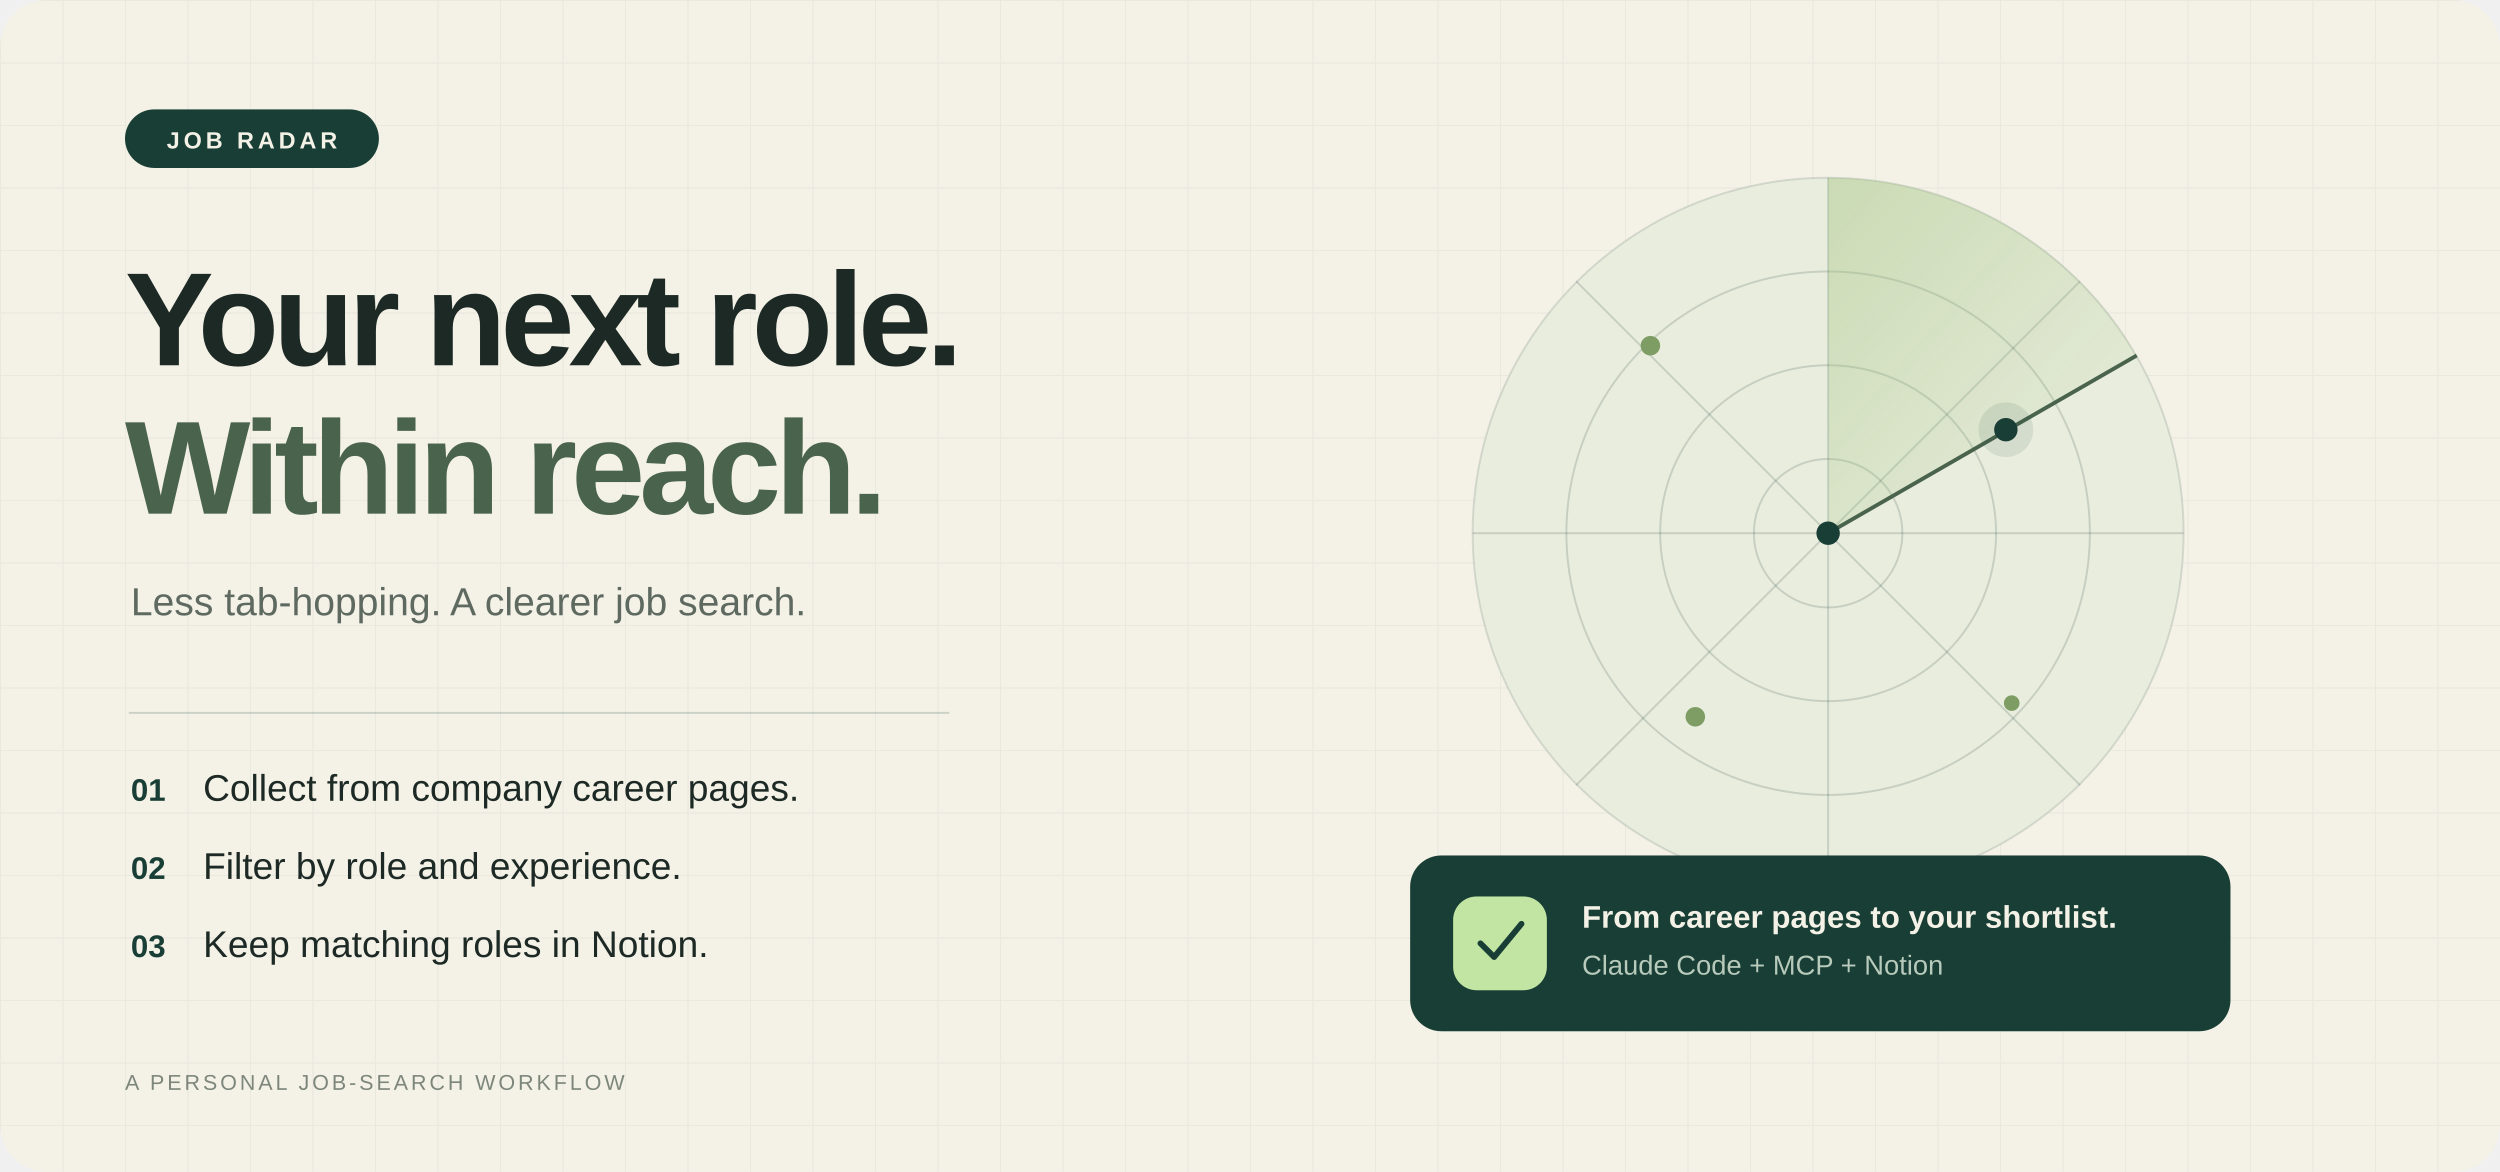
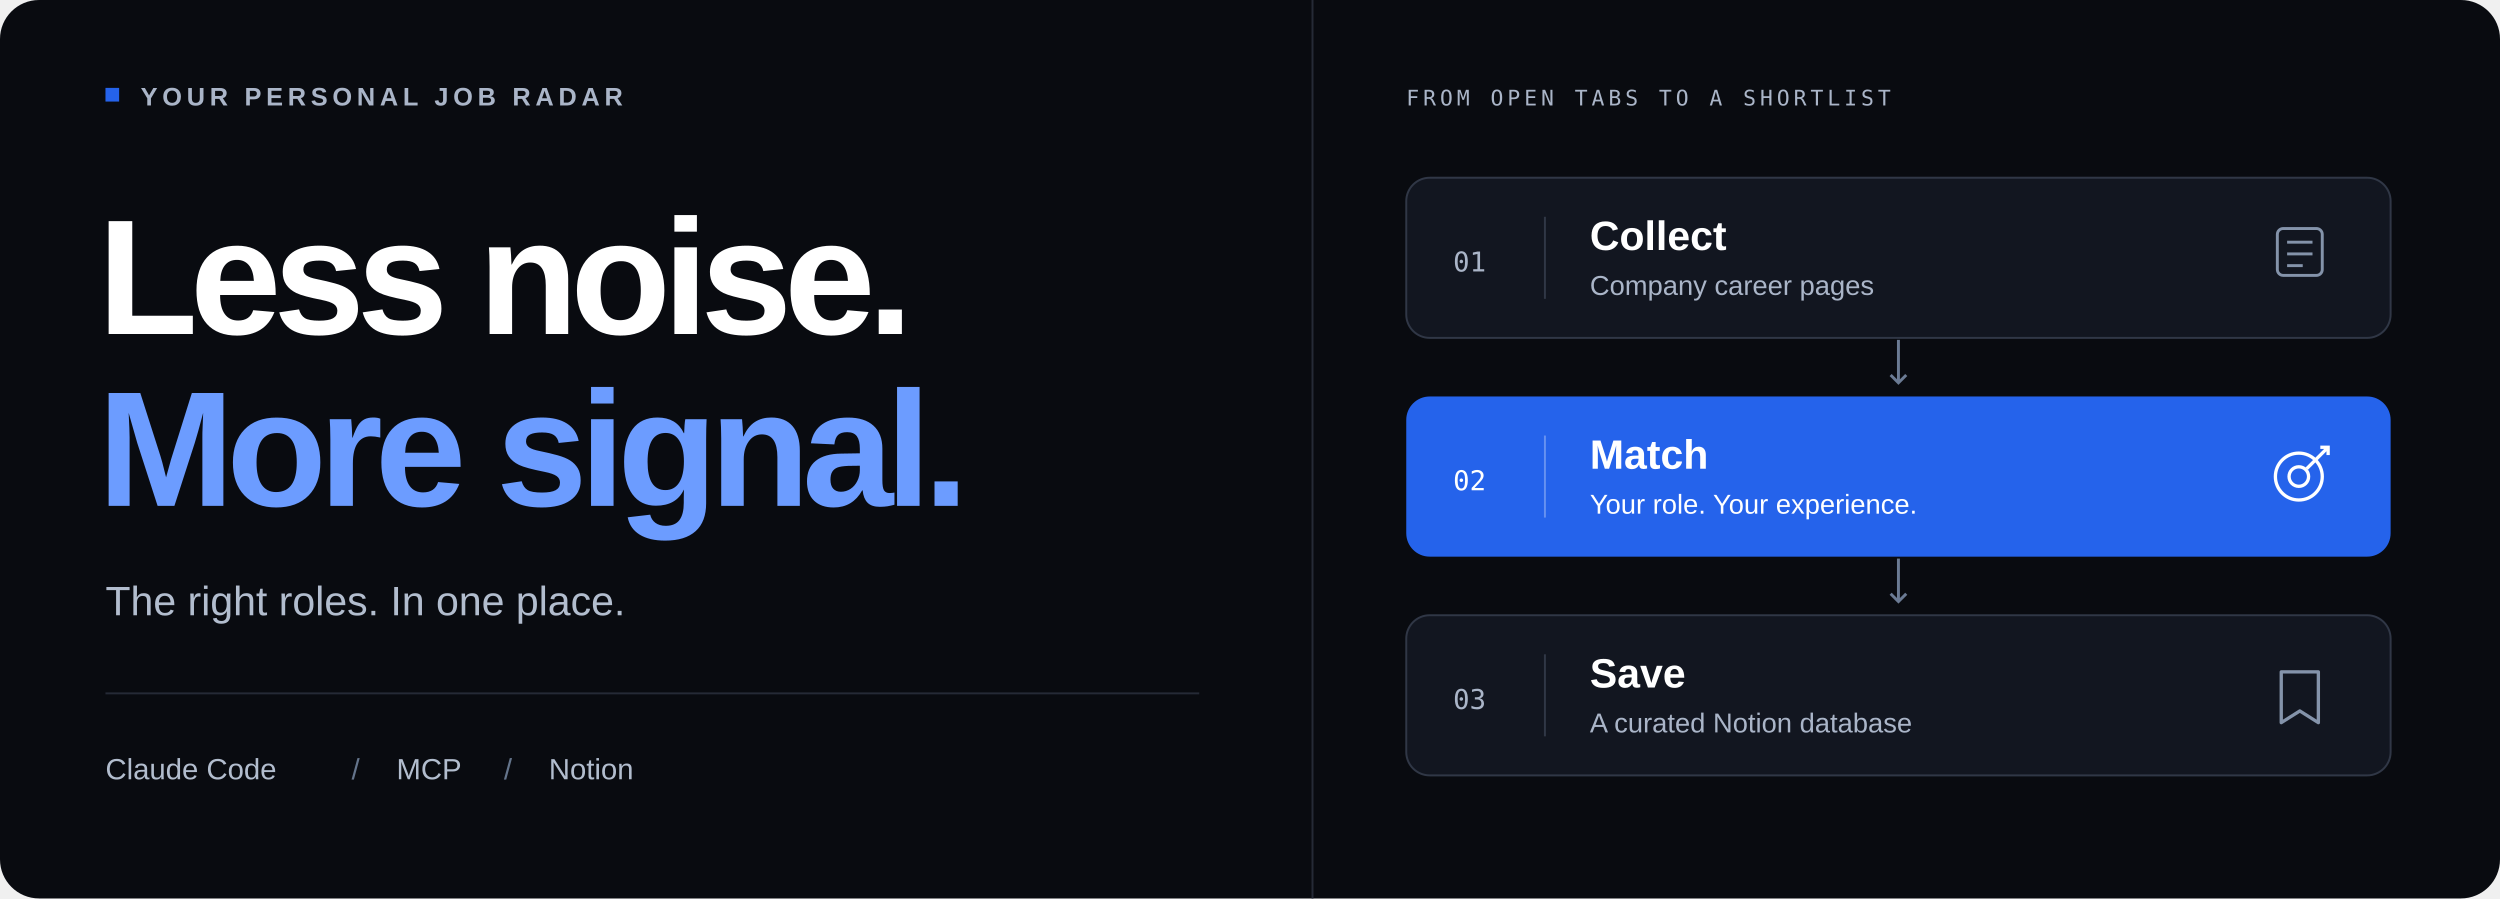
- <svg xmlns="http://www.w3.org/2000/svg" width="1280" height="600" viewBox="0 0 1280 600" role="img" aria-labelledby="title desc">
+ <svg xmlns="http://www.w3.org/2000/svg" width="1280" height="460" viewBox="0 0 1280 460" role="img" aria-labelledby="title desc">
  <defs>
-     <pattern id="grid" width="32" height="32" patternUnits="userSpaceOnUse">
-       <path d="M32 0H0v32" fill="none" stroke="#183e35" stroke-opacity=".05" />
-     </pattern>
-     <linearGradient id="sweep" x1="0" y1="0" x2="1" y2="1">
-       <stop stop-color="#9cbf75" stop-opacity=".4" />
-       <stop offset="1" stop-color="#9cbf75" stop-opacity="0" />
-     </linearGradient>
+     <style>
+       .sans{font-family:Arial,Helvetica,sans-serif}
+       .mono{font-family:Menlo,Consolas,monospace}
+     </style>
  </defs>
-   <rect width="1280" height="600" rx="24" fill="#f4f1e7" />
-   <rect width="1280" height="600" rx="24" fill="url(#grid)" />
-   <g font-family="Arial, Helvetica, sans-serif">
-     <rect x="64" y="56" width="130" height="30" rx="15" fill="#183e35" />
-     <text x="129" y="76" font-size="12" font-weight="700" letter-spacing="2" text-anchor="middle" fill="#f4f1e7">JOB RADAR</text>
-     <text x="64" y="187" font-size="68" font-weight="700" letter-spacing="-3" fill="#1c2924">Your next role.</text>
-     <text x="64" y="263" font-size="68" font-weight="700" letter-spacing="-3" fill="#49634c">Within reach.</text>
-     <text x="67" y="315" font-size="20" fill="#5e6960">Less tab-hopping. A clearer job search.</text>
-     <path d="M66 365h420" stroke="#183e35" stroke-opacity=".18" />
-     <text x="67" y="410" font-size="16" font-weight="700" fill="#183e35">01</text>
-     <text x="104" y="410" font-size="19" fill="#1c2924">Collect from company career pages.</text>
-     <text x="67" y="450" font-size="16" font-weight="700" fill="#183e35">02</text>
-     <text x="104" y="450" font-size="19" fill="#1c2924">Filter by role and experience.</text>
-     <text x="67" y="490" font-size="16" font-weight="700" fill="#183e35">03</text>
-     <text x="104" y="490" font-size="19" fill="#1c2924">Keep matching roles in Notion.</text>
-     <g transform="translate(936 273)">
-       <circle r="182" fill="#e9edde" stroke="#183e35" stroke-opacity=".14" />
-       <g fill="none" stroke="#183e35" stroke-opacity=".17">
-         <circle r="134" />
-         <circle r="86" />
-         <circle r="38" />
-         <path d="M-182 0h364M0-182v364M-129-129l258 258M-129 129l258-258" />
-       </g>
-       <path d="M0 0V-182a182 182 0 0 1 158 91Z" fill="url(#sweep)" />
-       <path d="m0 0 158-91" stroke="#49634c" stroke-width="2" />
-       <circle r="6" fill="#183e35" />
-       <circle cx="91" cy="-53" r="14" fill="#183e35" fill-opacity=".1" />
-       <circle cx="91" cy="-53" r="6" fill="#183e35" />
-       <circle cx="-91" cy="-96" r="5" fill="#7e9d65" />
-       <circle cx="-68" cy="94" r="5" fill="#7e9d65" />
-       <circle cx="94" cy="87" r="4" fill="#7e9d65" />
+   <rect width="1280" height="460" rx="20" fill="#090b10" />
+   <path d="M672 0v460" stroke="#252a36" />
+   <g class="sans">
+     <rect x="54" y="45" width="7" height="7" fill="#2563eb" />
+     <text x="72" y="54" font-size="13" font-weight="700" letter-spacing="2.4" fill="#aab5c8">YOUR PERSONAL JOB RADAR</text>
+     <text x="50" y="171" font-size="84" font-weight="700" letter-spacing="-4" fill="#fff">Less noise.</text>
+     <text x="50" y="259" font-size="84" font-weight="700" letter-spacing="-4" fill="#6c9cff">More signal.</text>
+     <text x="54" y="315" font-size="21" fill="#b2bdce">The right roles. In one place.</text>
+     <path d="M54 355h560" stroke="#252a36" />
+     <text x="54" y="399" font-size="15" fill="#b2bdce">Claude Code</text>
+     <text x="180" y="399" font-size="15" fill="#64748b">/</text>
+     <text x="203" y="399" font-size="15" fill="#b2bdce">MCP</text>
+     <text x="258" y="399" font-size="15" fill="#64748b">/</text>
+     <text x="281" y="399" font-size="15" fill="#b2bdce">Notion</text>
+   </g>
+   <g class="mono" font-size="11" letter-spacing="2" fill="#aab5c8">
+     <text x="720" y="54">FROM OPEN TABS TO A SHORTLIST</text>
+   </g>
+   <g class="sans">
+     <rect x="720" y="91" width="504" height="82" rx="12" fill="#121620" stroke="#303746" />
+     <text class="mono" x="744" y="139" font-size="14" fill="#aab5c8">01</text>
+     <path d="M791 111v42" stroke="#303746" />
+     <text x="814" y="128" font-size="21" font-weight="700" fill="#fff">Collect</text>
+     <text x="814" y="151" font-size="14" fill="#aab5c8">Company career pages</text>
+     <g fill="none" stroke="#8493aa" stroke-width="1.5">
+       <rect x="1166" y="117" width="23" height="24" rx="3" />
+       <path d="M1171 124h13m-13 6h13m-13 6h8" />
    </g>
-     <rect x="722" y="438" width="420" height="90" rx="16" fill="#183e35" />
-     <rect x="744" y="459" width="48" height="48" rx="12" fill="#c2e5a4" />
-     <path d="m758 483 7 7 14-17" fill="none" stroke="#183e35" stroke-width="3" stroke-linecap="round" stroke-linejoin="round" />
-     <text x="810" y="475" font-size="16" font-weight="700" fill="#f4f1e7">From career pages to your shortlist.</text>
-     <text x="810" y="499" font-size="14" fill="#b7cabb">Claude Code + MCP + Notion</text>
-     <text x="64" y="558" font-size="11" letter-spacing="1.5" fill="#7d867b">A PERSONAL JOB-SEARCH WORKFLOW</text>
+     <path d="M972 174v22m-4-4 4 4 4-4" fill="none" stroke="#6b7b94" stroke-width="1.5" />
+     <rect x="720" y="203" width="504" height="82" rx="12" fill="#2563eb" />
+     <text class="mono" x="744" y="251" font-size="14" fill="#fff">02</text>
+     <path d="M791 223v42" stroke="#fff" stroke-opacity=".3" />
+     <text x="814" y="240" font-size="21" font-weight="700" fill="#fff">Match</text>
+     <text x="814" y="263" font-size="14" fill="#fff">Your role. Your experience.</text>
+     <g fill="none" stroke="#fff" stroke-width="1.7">
+       <circle cx="1177" cy="244" r="12" />
+       <circle cx="1177" cy="244" r="5" />
+       <path d="m1181 240 11-11m-4 0h4v4" />
+     </g>
+     <path d="M972 286v22m-4-4 4 4 4-4" fill="none" stroke="#6b7b94" stroke-width="1.5" />
+     <rect x="720" y="315" width="504" height="82" rx="12" fill="#121620" stroke="#303746" />
+     <text class="mono" x="744" y="363" font-size="14" fill="#aab5c8">03</text>
+     <path d="M791 335v42" stroke="#303746" />
+     <text x="814" y="352" font-size="21" font-weight="700" fill="#fff">Save</text>
+     <text x="814" y="375" font-size="14" fill="#aab5c8">A curated Notion database</text>
+     <path d="M1168 344h19v26l-9.5-6-9.5 6Z" fill="none" stroke="#8493aa" stroke-width="1.7" stroke-linejoin="round" />
  </g>
</svg>
